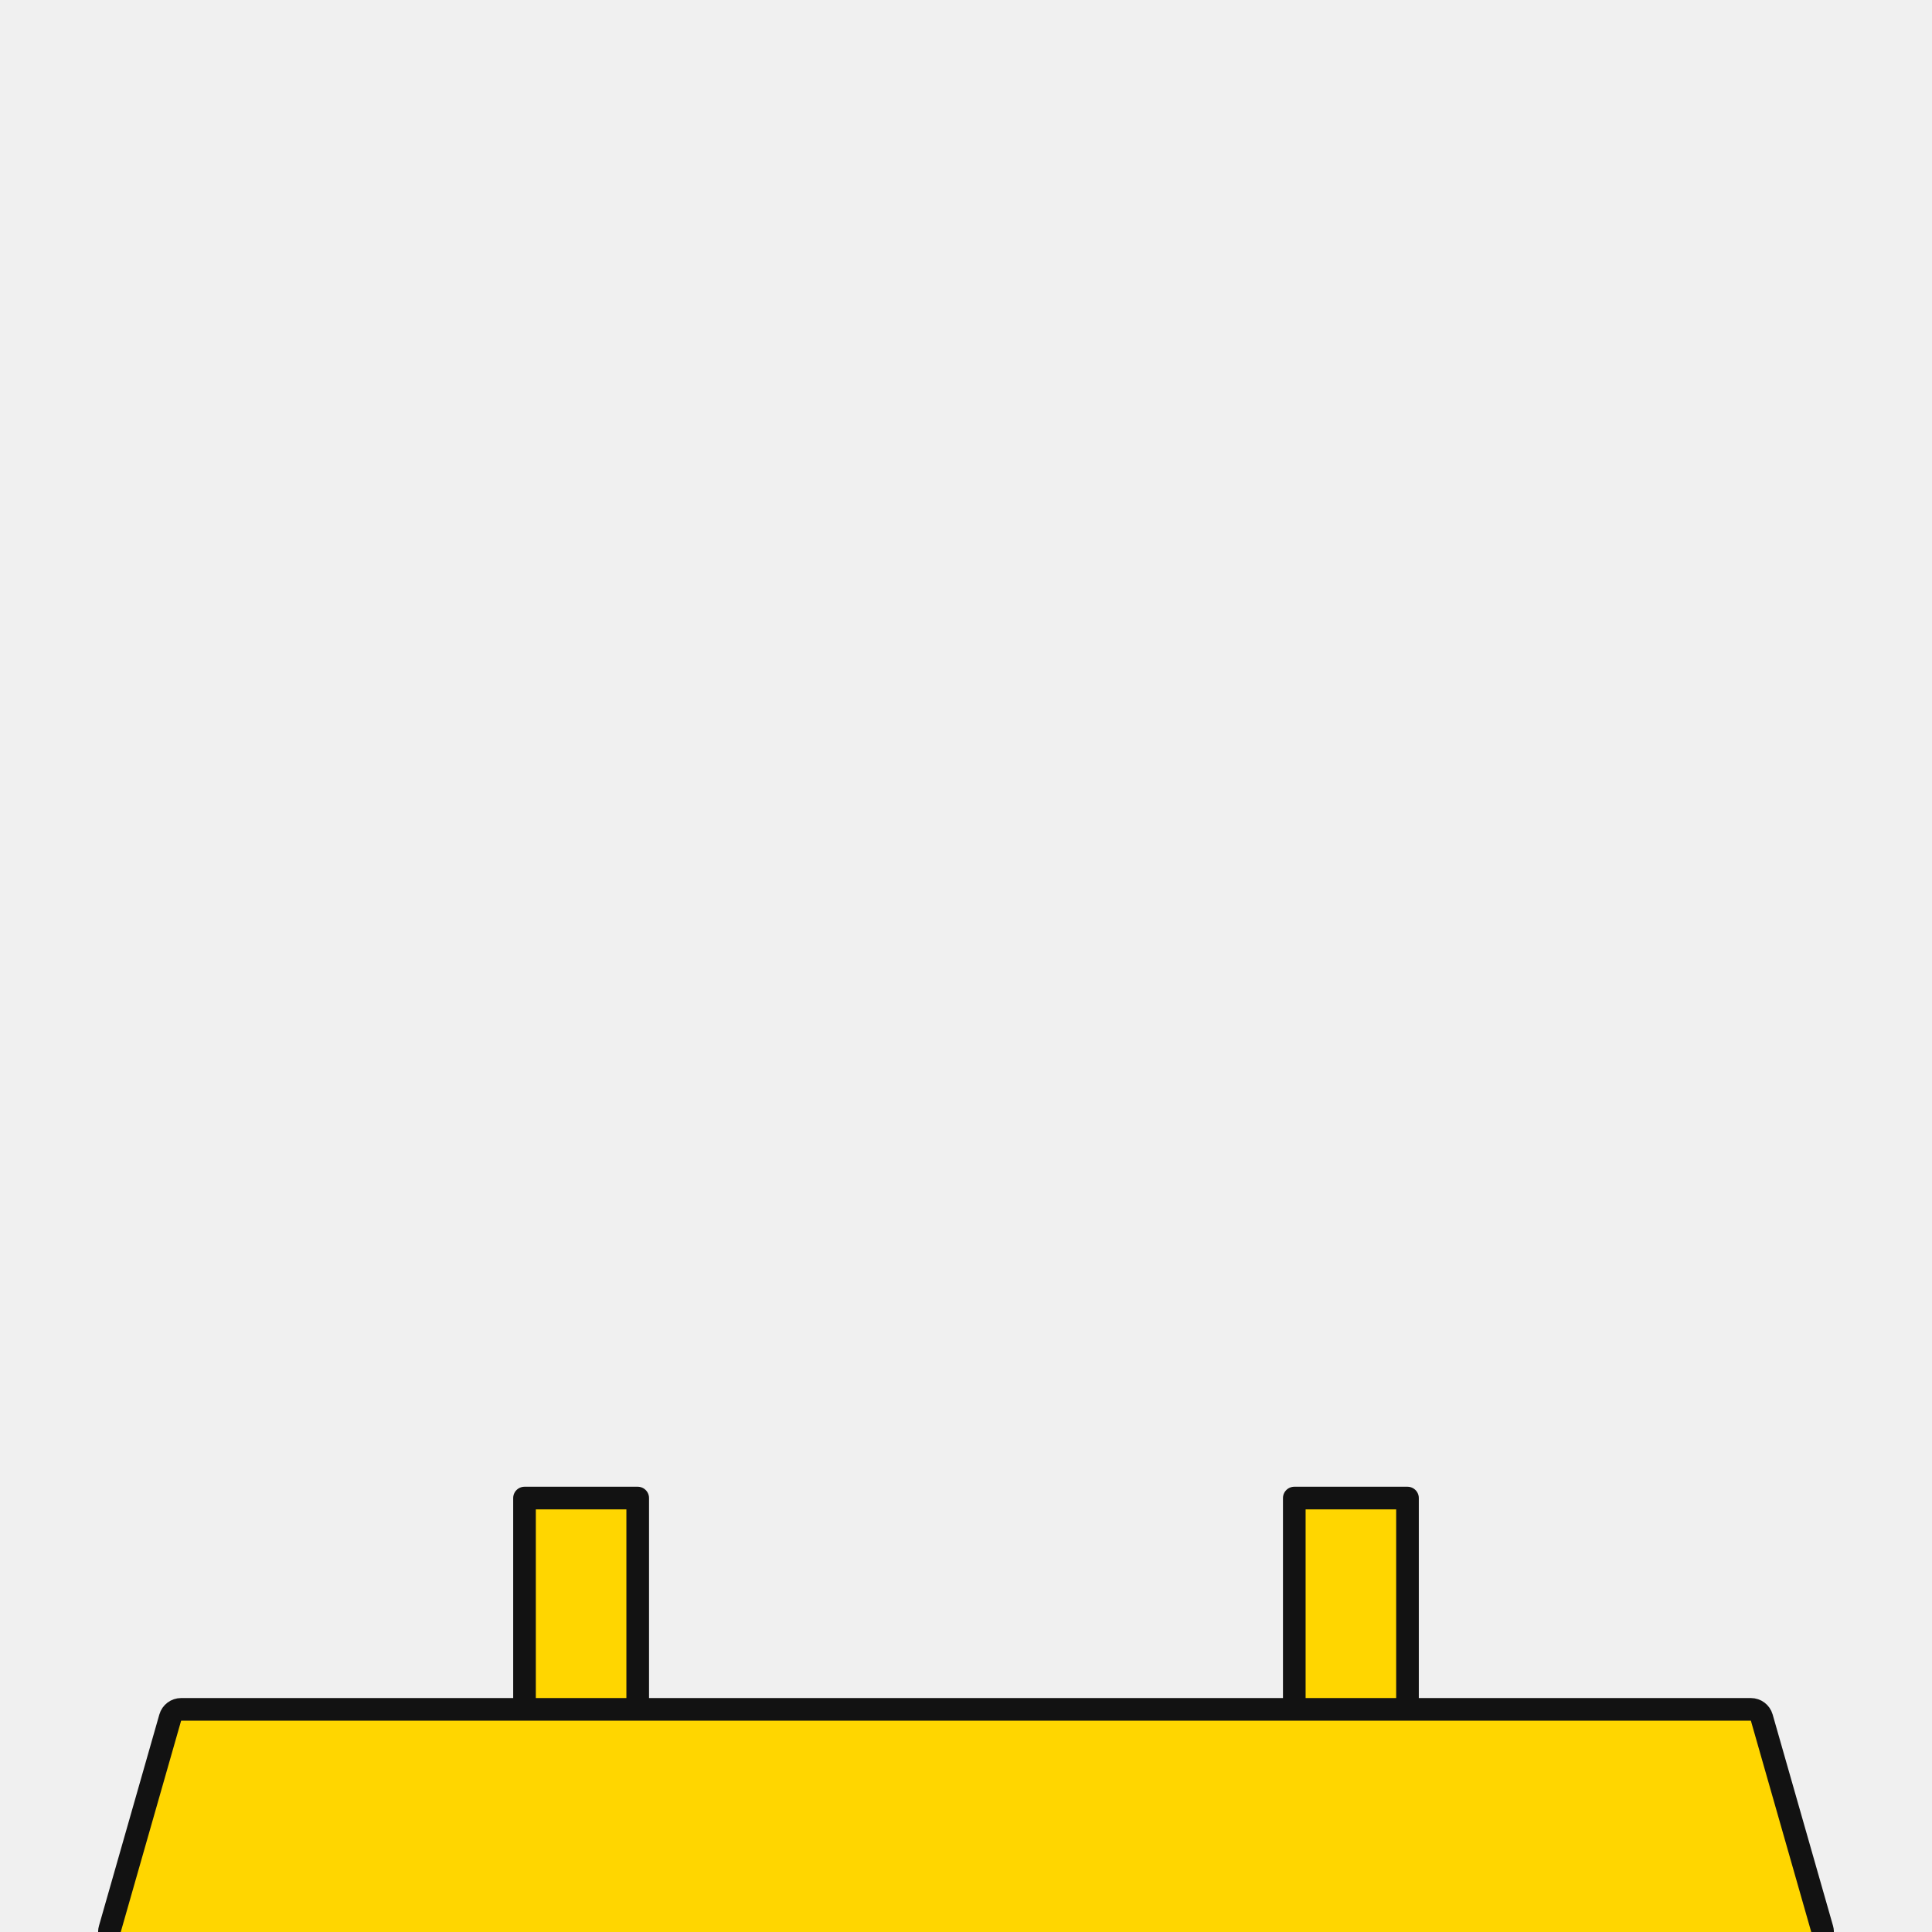
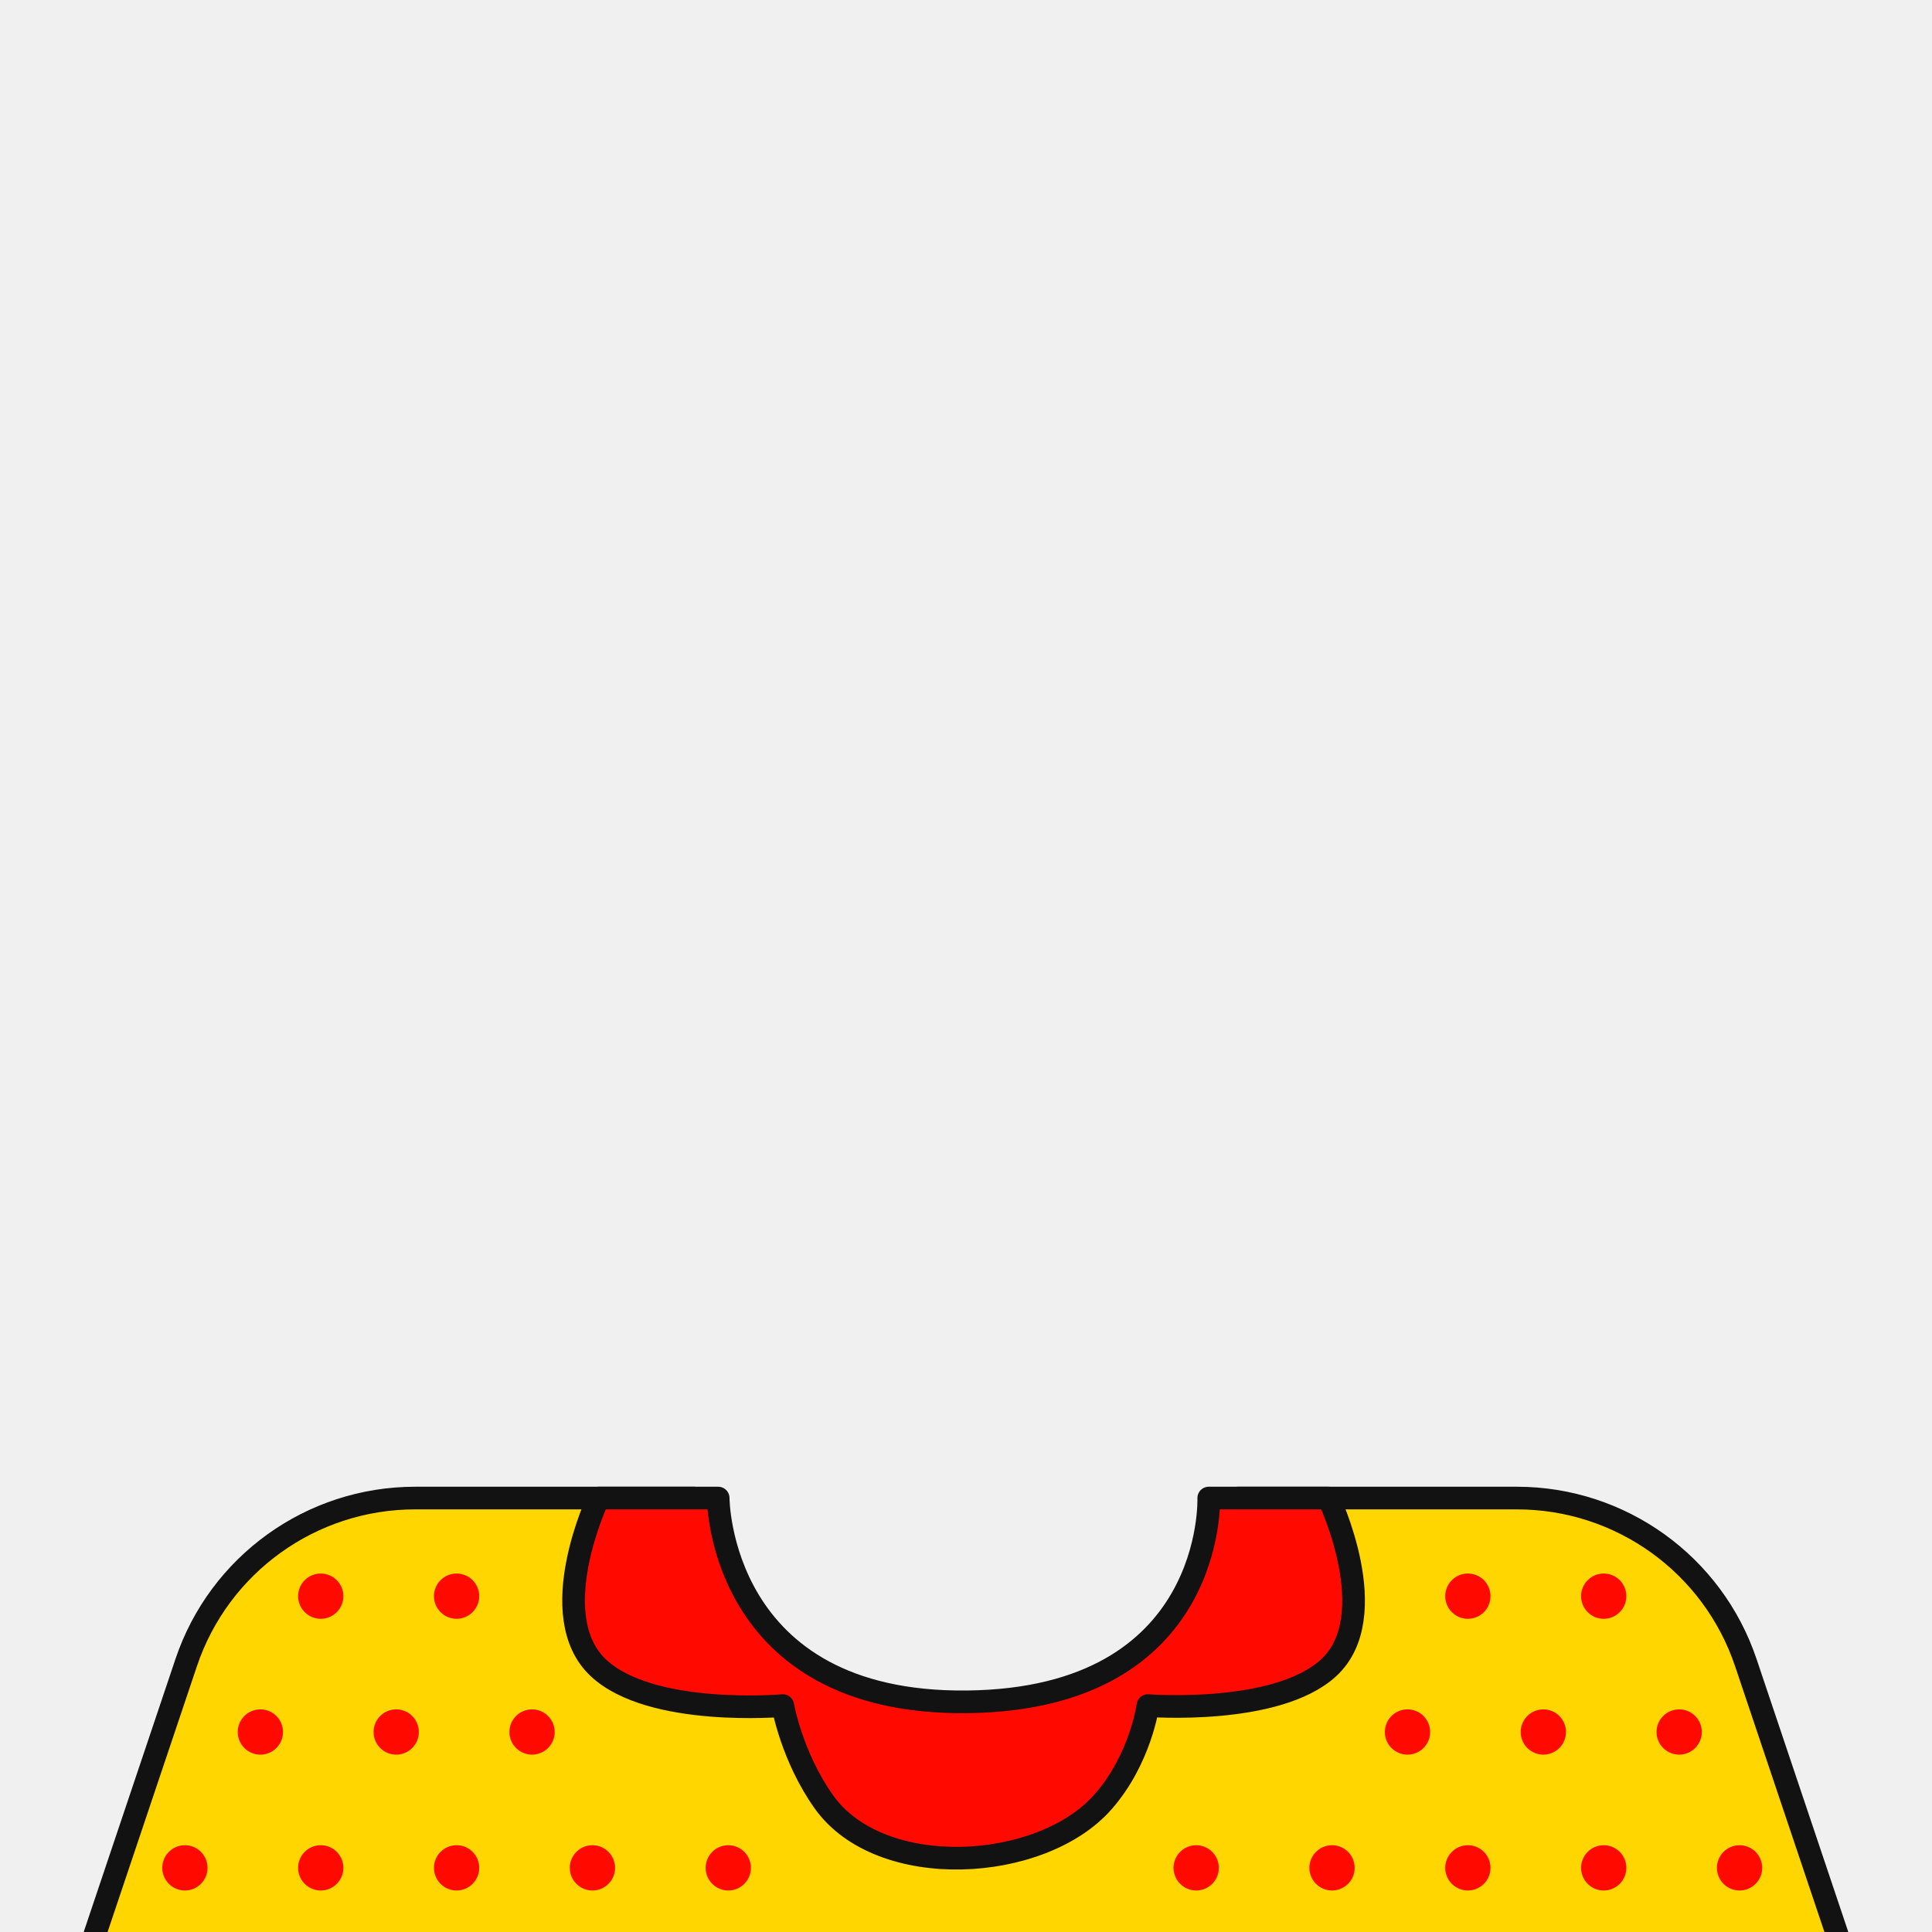
<svg xmlns="http://www.w3.org/2000/svg" width="512" height="512" viewBox="0 0 512 512" fill="none">
-   <g clip-path="url(#clip0_1722_8931)">
-     <rect x="139" y="397" width="30" height="62" fill="#FFD600" stroke="#121212" stroke-width="6" stroke-linecap="round" stroke-linejoin="round" />
-     <rect x="343" y="397" width="30" height="62" fill="#FFD600" stroke="#121212" stroke-width="6" stroke-linecap="round" stroke-linejoin="round" />
-     <path d="M29.115 511.176C28.857 512.081 29.038 513.055 29.605 513.807C30.172 514.558 31.059 515 32 515H480C480.941 515 481.828 514.558 482.395 513.807C482.962 513.055 483.143 512.081 482.885 511.176L466.885 455.176C466.517 453.888 465.339 453 464 453H48C46.661 453 45.483 453.888 45.115 455.176L29.115 511.176Z" fill="#FFD600" stroke="#121212" stroke-width="6" stroke-linecap="round" stroke-linejoin="round" />
+   <g clip-path="url(#clip0_1722_8939)">
+     <path d="M49.342 440.609C58.1 414.553 82.518 397 110.006 397H184C184 397 193 456 256 456C319 456 328 397 328 397H401.994C429.482 397 453.9 414.553 462.658 440.609L488 516H24L49.342 440.609Z" fill="#FFD600" stroke="#121212" stroke-width="6" stroke-linecap="round" stroke-linejoin="round" />
+     <path d="M256.326 451C190.326 451.752 190.326 397 190.326 397H158.576C158.576 397 143.779 428.092 158.577 442C172.484 455.072 207.451 452 207.451 452C207.451 452 209.789 465.479 218.326 477.5C233.365 498.676 275.998 496.131 292.326 477.5C302.308 466.111 304.202 452 304.202 452C304.202 452 338.322 454.664 352.077 442C367.016 428.245 352.077 397 352.077 397H320.327C320.327 397 322.327 450.248 256.326 451Z" fill="#FF0900" stroke="#121212" stroke-width="6" stroke-linejoin="round" />
+     <circle cx="6" cy="6" r="6" transform="matrix(1 0 0 -1 79 429)" fill="#FF0900" />
+     <circle cx="6" cy="6" r="6" transform="matrix(1 0 0 -1 99 465)" fill="#FF0900" />
+     <circle cx="6" cy="6" r="6" transform="matrix(1 0 0 -1 115 501)" fill="#FF0900" />
+     <circle cx="6" cy="6" r="6" transform="matrix(1 0 0 -1 367 465)" fill="#FF0900" />
+     <circle cx="6" cy="6" r="6" transform="matrix(1 0 0 -1 347 501)" fill="#FF0900" />
+     <circle cx="6" cy="6" r="6" transform="matrix(1 0 0 -1 63 465)" fill="#FF0900" />
+     <circle cx="6" cy="6" r="6" transform="matrix(1 0 0 -1 79 501)" fill="#FF0900" />
+     <circle cx="6" cy="6" r="6" transform="matrix(1 0 0 -1 43 501)" fill="#FF0900" />
+     <circle cx="6" cy="6" r="6" transform="matrix(1 0 0 -1 311 501)" fill="#FF0900" />
+     <circle cx="6" cy="6" r="6" transform="matrix(1 0 0 -1 115 429)" fill="#FF0900" />
+     <circle cx="6" cy="6" r="6" transform="matrix(1 0 0 -1 383 429)" fill="#FF0900" />
+     <circle cx="6" cy="6" r="6" transform="matrix(1 0 0 -1 135 465)" fill="#FF0900" />
+     <circle cx="6" cy="6" r="6" transform="matrix(1 0 0 -1 151 501)" fill="#FF0900" />
+     <circle cx="6" cy="6" r="6" transform="matrix(1 0 0 -1 403 465)" fill="#FF0900" />
+     <circle cx="6" cy="6" r="6" transform="matrix(1 0 0 -1 383 501)" fill="#FF0900" />
+     <circle cx="6" cy="6" r="6" transform="matrix(1 0 0 -1 419 429)" fill="#FF0900" />
+     <circle cx="6" cy="6" r="6" transform="matrix(1 0 0 -1 187 501)" fill="#FF0900" />
+     <circle cx="6" cy="6" r="6" transform="matrix(1 0 0 -1 439 465)" fill="#FF0900" />
+     <circle cx="6" cy="6" r="6" transform="matrix(1 0 0 -1 419 501)" fill="#FF0900" />
+     <circle cx="6" cy="6" r="6" transform="matrix(1 0 0 -1 455 501)" fill="#FF0900" />
  </g>
  <defs>
-     <clipPath id="clip0_1722_8931">
+     <clipPath id="clip0_1722_8939">
      <rect width="512" height="512" fill="white" />
    </clipPath>
  </defs>
</svg>
